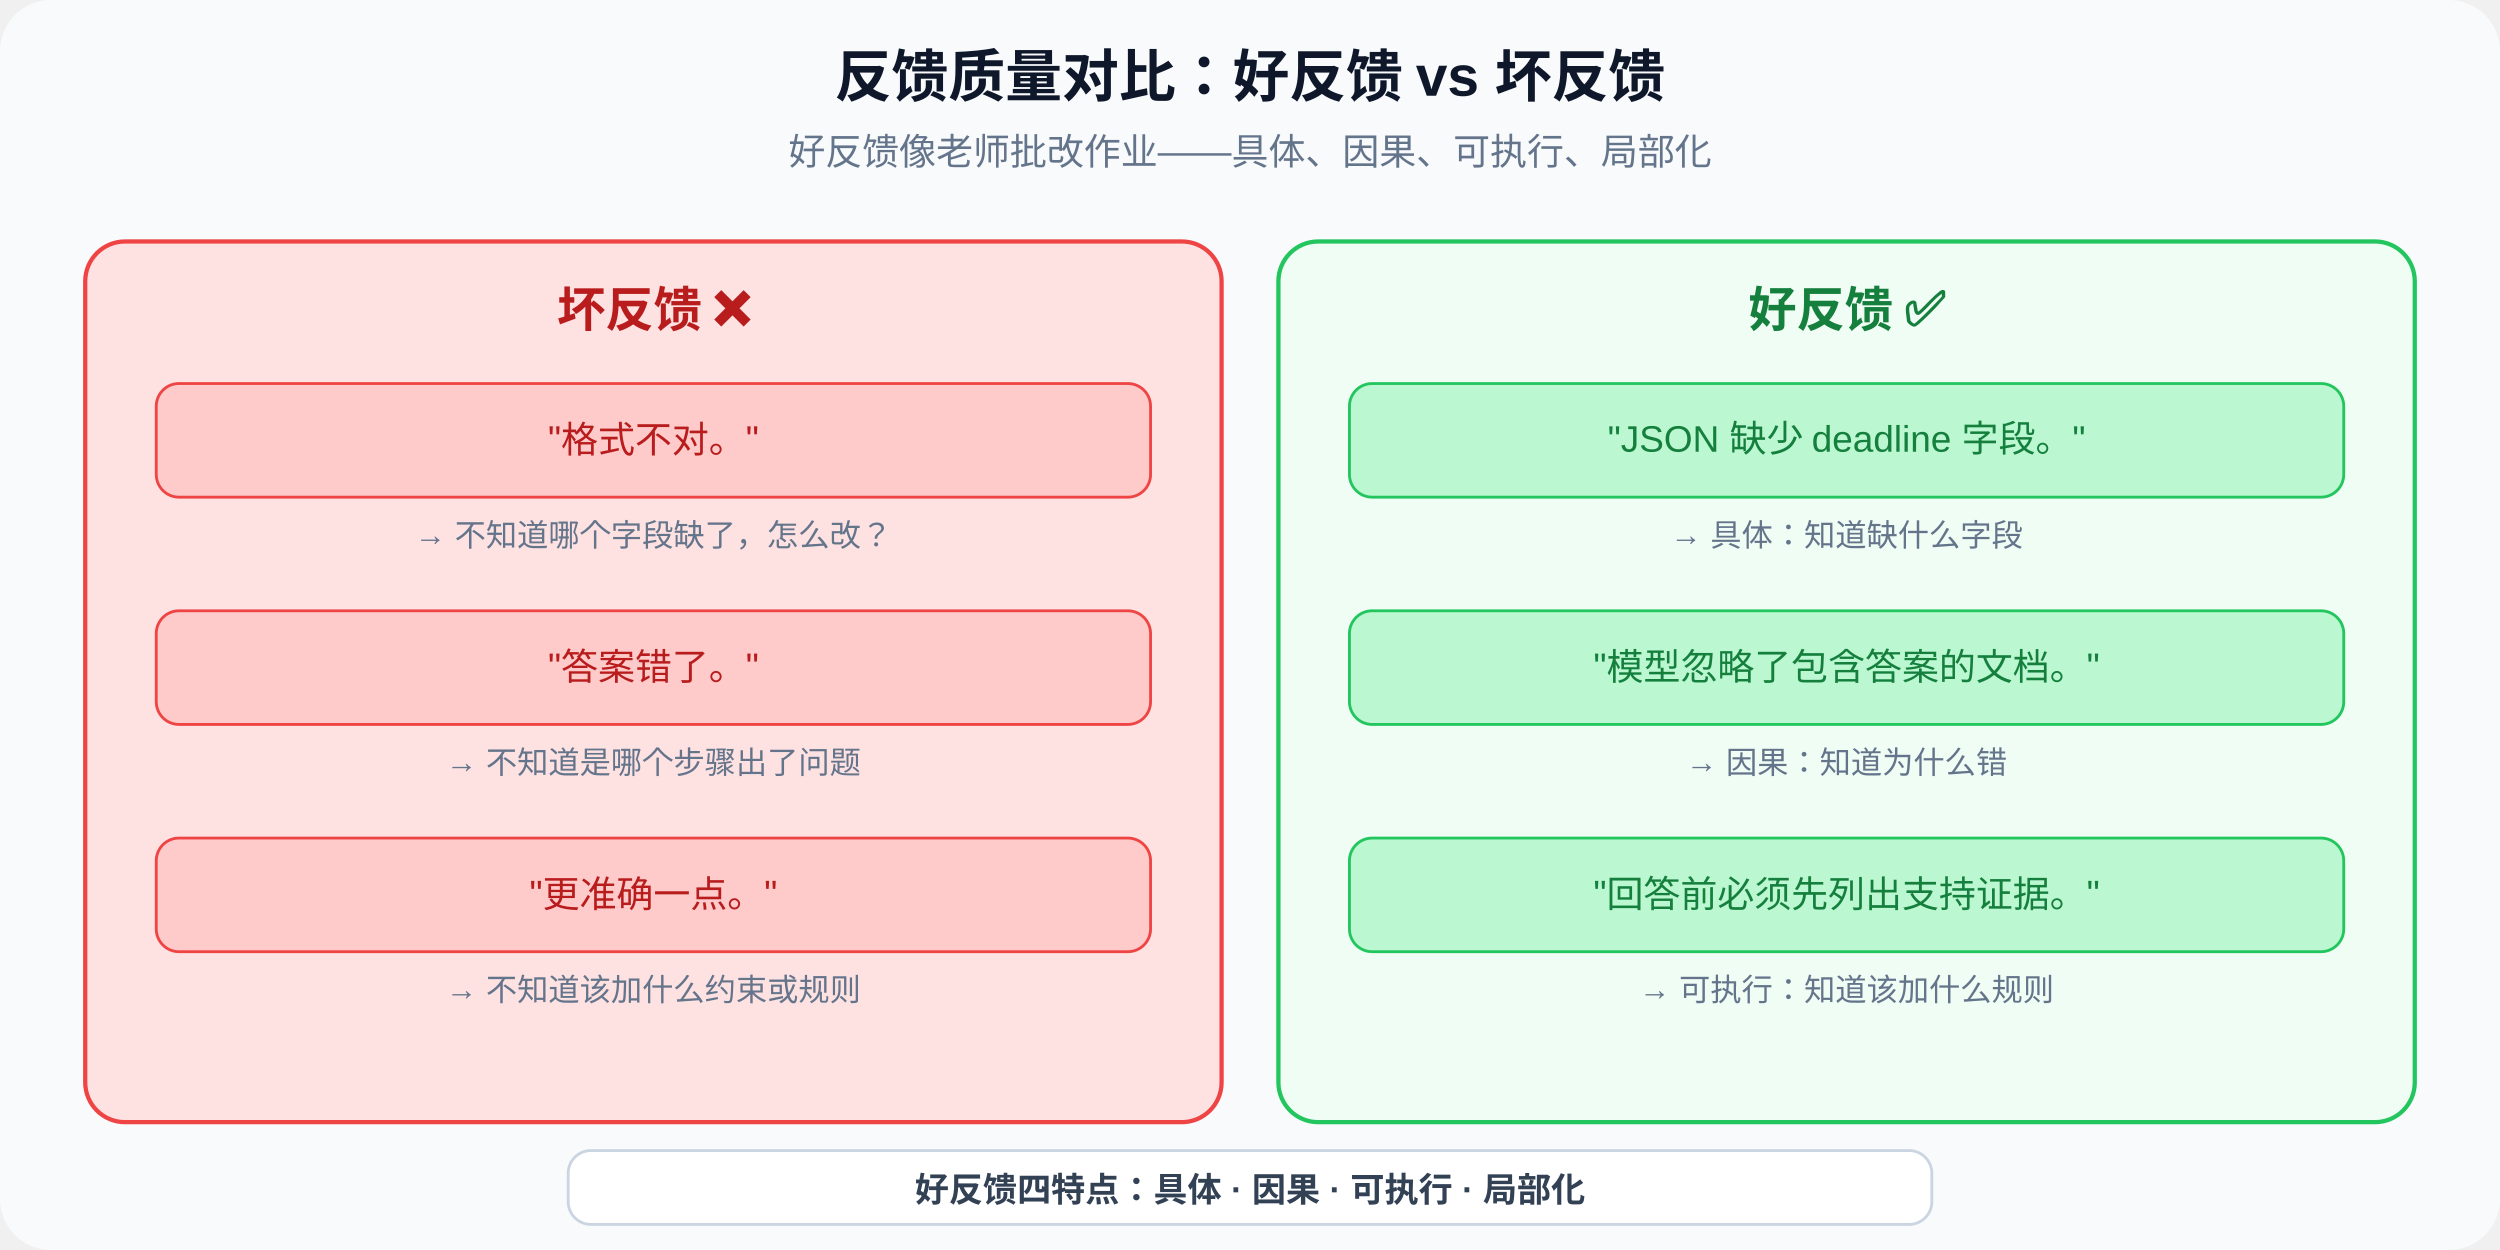
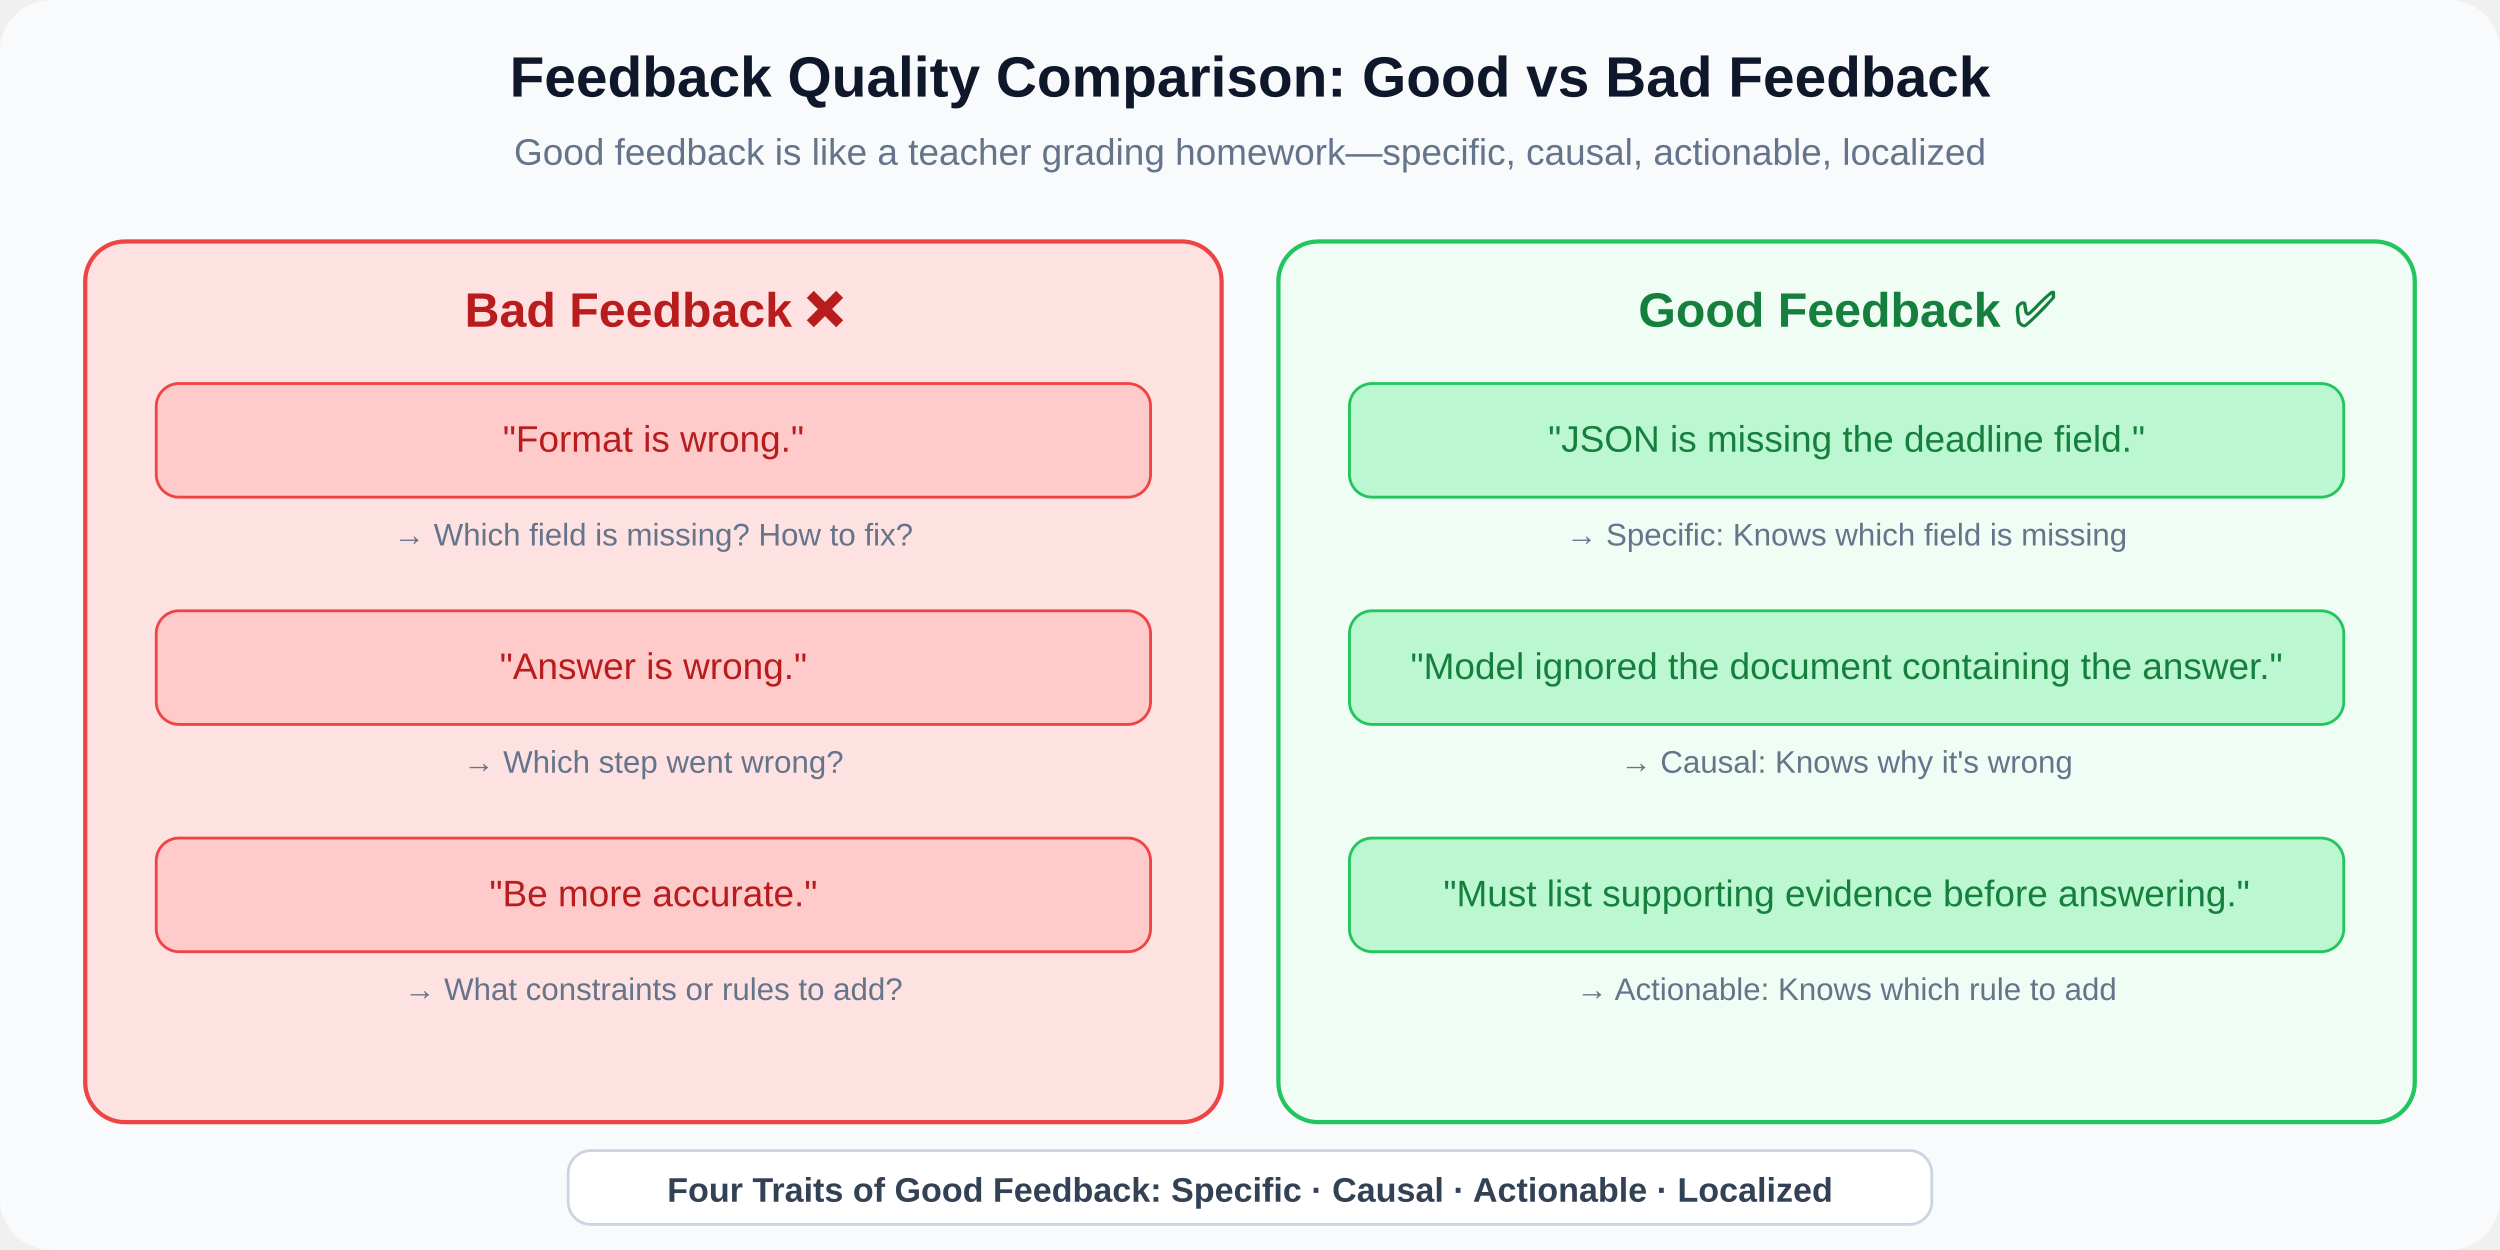
<svg xmlns="http://www.w3.org/2000/svg" viewBox="0 0 880 440" width="880" height="440" font-family="'PingFang SC','Microsoft YaHei',Arial,sans-serif">
  <defs>
    <marker id="arr" markerWidth="9" markerHeight="9" refX="7" refY="4" orient="auto">
      <path d="M0,0 L0,8 L9,4 z" fill="#4f46e5" />
    </marker>
  </defs>
  <rect width="880" height="440" rx="18" fill="#f8fafc" />
-   <text x="440" y="34" text-anchor="middle" font-size="20" font-weight="bold" fill="#0f172a">反馈质量对比：好反馈 vs 坏反馈</text>
-   <text x="440" y="58" text-anchor="middle" font-size="13" fill="#64748b">好反馈像老师批改作业——具体、因果、可执行、局部化</text>
+   <text x="440" y="34" text-anchor="middle" font-size="20" font-weight="bold" fill="#0f172a">Feedback Quality Comparison: Good vs Bad Feedback</text>
+   <text x="440" y="58" text-anchor="middle" font-size="13" fill="#64748b">Good feedback is like a teacher grading homework—specific, causal, actionable, localized</text>
  <rect x="30" y="85" width="400" height="310" rx="14" fill="#fee2e2" stroke="#ef4444" stroke-width="1.5" />
-   <text x="230" y="115" text-anchor="middle" font-size="17" font-weight="bold" fill="#b91c1c">坏反馈 ❌</text>
+   <text x="230" y="115" text-anchor="middle" font-size="17" font-weight="bold" fill="#b91c1c">Bad Feedback ❌</text>
  <rect x="55" y="135" width="350" height="40" rx="8" fill="#fecaca" stroke="#ef4444" stroke-width="1" />
-   <text x="230" y="159" text-anchor="middle" font-size="13" fill="#b91c1c">"格式不对。"</text>
-   <text x="230" y="192" text-anchor="middle" font-size="11" fill="#64748b">→ 不知道哪个字段缺了，怎么改？</text>
+   <text x="230" y="159" text-anchor="middle" font-size="13" fill="#b91c1c">"Format is wrong."</text>
+   <text x="230" y="192" text-anchor="middle" font-size="11" fill="#64748b">→ Which field is missing? How to fix?</text>
  <rect x="55" y="215" width="350" height="40" rx="8" fill="#fecaca" stroke="#ef4444" stroke-width="1" />
-   <text x="230" y="239" text-anchor="middle" font-size="13" fill="#b91c1c">"答案错了。"</text>
-   <text x="230" y="272" text-anchor="middle" font-size="11" fill="#64748b">→ 不知道是哪个步骤出了问题</text>
+   <text x="230" y="239" text-anchor="middle" font-size="13" fill="#b91c1c">"Answer is wrong."</text>
+   <text x="230" y="272" text-anchor="middle" font-size="11" fill="#64748b">→ Which step went wrong?</text>
  <rect x="55" y="295" width="350" height="40" rx="8" fill="#fecaca" stroke="#ef4444" stroke-width="1" />
-   <text x="230" y="319" text-anchor="middle" font-size="13" fill="#b91c1c">"更准确一点。"</text>
-   <text x="230" y="352" text-anchor="middle" font-size="11" fill="#64748b">→ 不知道该加什么约束或规则</text>
+   <text x="230" y="319" text-anchor="middle" font-size="13" fill="#b91c1c">"Be more accurate."</text>
+   <text x="230" y="352" text-anchor="middle" font-size="11" fill="#64748b">→ What constraints or rules to add?</text>
  <rect x="450" y="85" width="400" height="310" rx="14" fill="#f0fdf4" stroke="#22c55e" stroke-width="1.5" />
-   <text x="650" y="115" text-anchor="middle" font-size="17" font-weight="bold" fill="#15803d">好反馈 ✅</text>
+   <text x="650" y="115" text-anchor="middle" font-size="17" font-weight="bold" fill="#15803d">Good Feedback ✅</text>
  <rect x="475" y="135" width="350" height="40" rx="8" fill="#bbf7d0" stroke="#22c55e" stroke-width="1" />
-   <text x="650" y="159" text-anchor="middle" font-size="13" fill="#15803d">"JSON 缺少 deadline 字段。"</text>
-   <text x="650" y="192" text-anchor="middle" font-size="11" fill="#64748b">→ 具体：知道缺什么字段</text>
+   <text x="650" y="159" text-anchor="middle" font-size="13" fill="#15803d">"JSON is missing the deadline field."</text>
+   <text x="650" y="192" text-anchor="middle" font-size="11" fill="#64748b">→ Specific: Knows which field is missing</text>
  <rect x="475" y="215" width="350" height="40" rx="8" fill="#bbf7d0" stroke="#22c55e" stroke-width="1" />
-   <text x="650" y="239" text-anchor="middle" font-size="13" fill="#15803d">"模型忽略了包含答案的文档。"</text>
-   <text x="650" y="272" text-anchor="middle" font-size="11" fill="#64748b">→ 因果：知道为什么错</text>
+   <text x="650" y="239" text-anchor="middle" font-size="13" fill="#15803d">"Model ignored the document containing the answer."</text>
+   <text x="650" y="272" text-anchor="middle" font-size="11" fill="#64748b">→ Causal: Knows why it's wrong</text>
  <rect x="475" y="295" width="350" height="40" rx="8" fill="#bbf7d0" stroke="#22c55e" stroke-width="1" />
-   <text x="650" y="319" text-anchor="middle" font-size="13" fill="#15803d">"回答前必须先列出支持证据。"</text>
-   <text x="650" y="352" text-anchor="middle" font-size="11" fill="#64748b">→ 可执行：知道该加什么规则</text>
+   <text x="650" y="319" text-anchor="middle" font-size="13" fill="#15803d">"Must list supporting evidence before answering."</text>
+   <text x="650" y="352" text-anchor="middle" font-size="11" fill="#64748b">→ Actionable: Knows which rule to add</text>
  <rect x="200" y="405" width="480" height="26" rx="8" fill="#ffffff" stroke="#cbd5e1" />
-   <text x="440" y="423" text-anchor="middle" font-size="12" font-weight="bold" fill="#334155">好反馈四特点：具体 · 因果 · 可执行 · 局部化</text>
+   <text x="440" y="423" text-anchor="middle" font-size="12" font-weight="bold" fill="#334155">Four Traits of Good Feedback: Specific · Causal · Actionable · Localized</text>
</svg>
